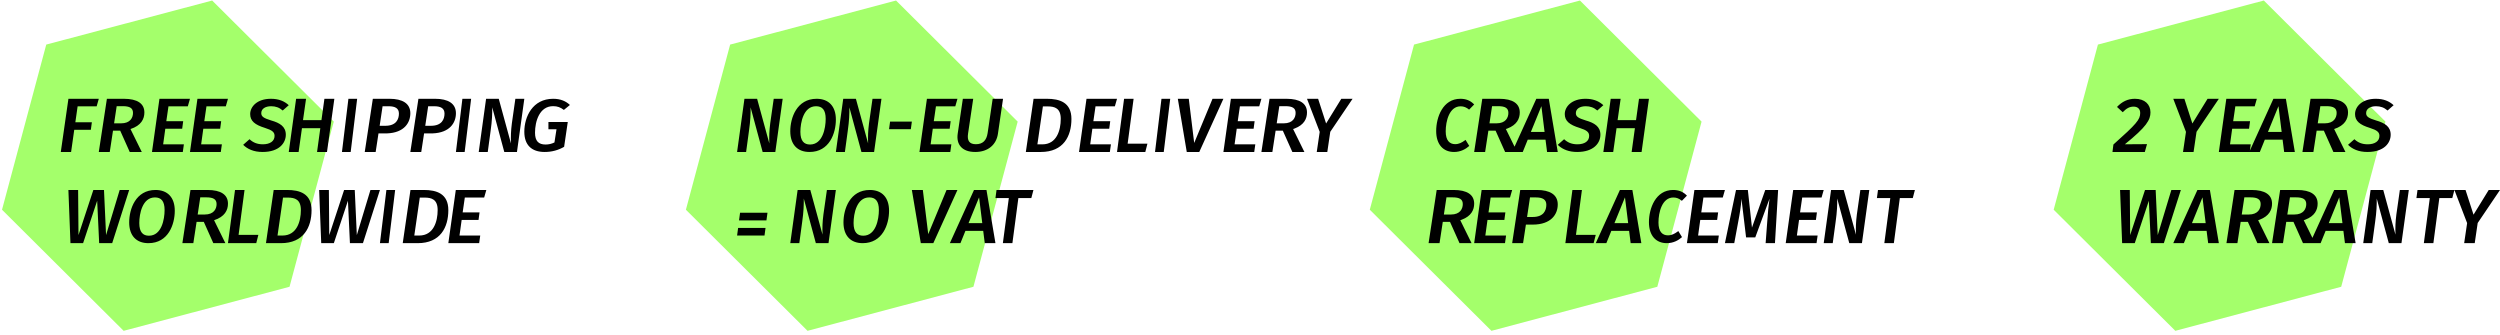
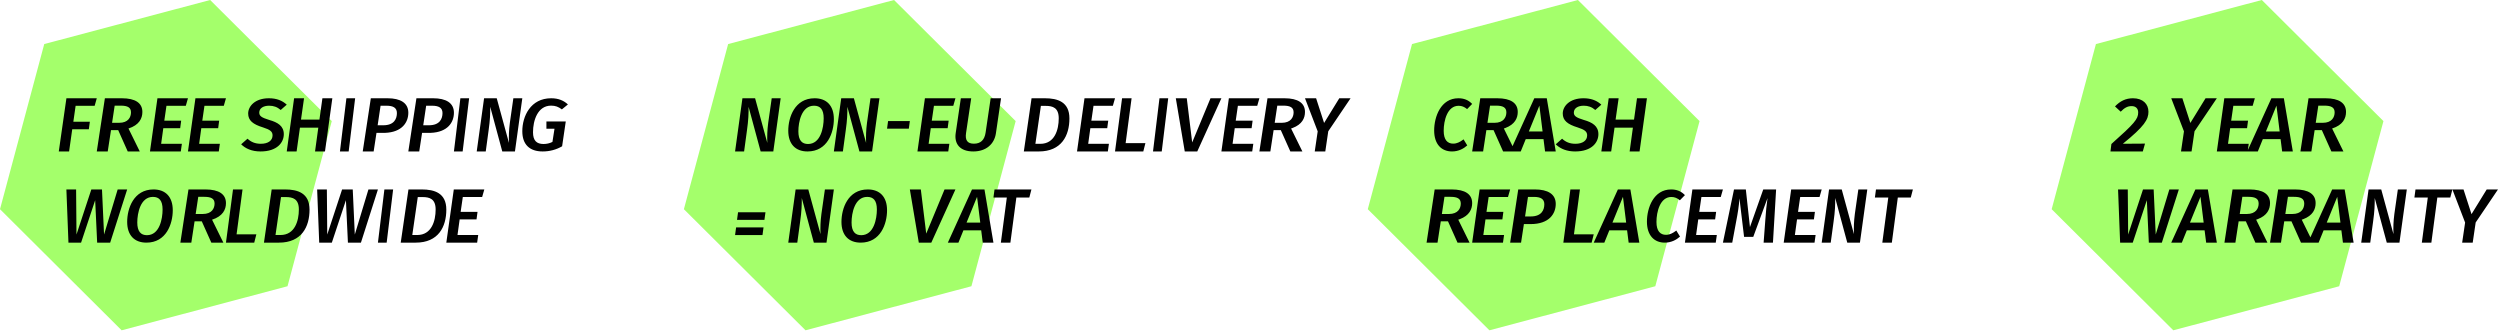
- <svg xmlns="http://www.w3.org/2000/svg" viewBox="0 0 329 44" version="1.1">
+ <svg xmlns="http://www.w3.org/2000/svg" width="329px" height="44px" viewBox="0 0 329 44" version="1.1">
  <g stroke="none" stroke-width="1" fill="none" fill-rule="evenodd">
-     <g transform="translate(-340, -1027)" fill-rule="nonzero">
-       <g transform="translate(340.2645, 1027.069)">
-         <g fill="#A4FF6B">
-           <path d="M5.823,5.797 L3.55271368e-15,27.531 L16.007,43.467 L37.838,37.669 L43.662,15.936 L27.654,-1.15463195e-13 L5.823,5.797 Z M95.823,5.797 L90,27.531 L106.007,43.467 L127.838,37.669 L133.662,15.936 L117.654,-1.15463195e-13 L95.823,5.797 Z M185.823,5.797 L180,27.531 L196.007,43.467 L217.838,37.669 L223.662,15.936 L207.654,1.70352621e-12 L185.823,5.797 Z M275.823,5.797 L270,27.531 L286.007,43.467 L307.838,37.669 L313.662,15.936 L297.654,-1.15463195e-13 L275.823,5.797 Z" />
-         </g>
-         <path d="M102.736,12.931 L101.557,12.931 L101.098,16.152 C100.968,17.185 100.949,17.854 100.978,18.806 L99.371,12.931 L97.704,12.931 L96.736,19.931 L97.924,19.931 L98.303,17.135 C98.493,15.798 98.523,14.916 98.513,14.055 L100.1,19.931 L101.767,19.931 L102.736,12.931 Z M107.204,12.931 C108.79,12.931 109.736,13.911 109.736,15.669 C109.736,17.455 108.888,19.931 106.268,19.931 C104.681,19.931 103.736,18.95 103.736,17.203 C103.736,15.445 104.583,12.931 107.204,12.931 Z M112.371,12.931 L113.978,18.806 C113.949,17.854 113.968,17.185 114.098,16.152 L114.098,16.152 L114.557,12.931 L115.736,12.931 L114.767,19.931 L113.1,19.931 L111.513,14.055 C111.523,14.916 111.493,15.798 111.303,17.135 L111.303,17.135 L110.924,19.931 L109.736,19.931 L110.704,12.931 L112.371,12.931 Z M107.125,13.911 C105.479,13.911 105.066,16.057 105.066,17.28 C105.066,18.484 105.548,18.95 106.337,18.95 C108.002,18.95 108.396,16.795 108.396,15.571 C108.396,14.387 107.942,13.911 107.125,13.911 Z M116.736,16.931 L119.601,16.931 L119.736,15.931 L116.87,15.931 L116.736,16.931 Z M125.736,12.931 L121.719,12.931 L120.736,19.931 L124.792,19.931 L124.934,18.928 L122.206,18.928 L122.49,16.871 L124.711,16.871 L124.843,15.879 L122.622,15.879 L122.906,13.923 L125.452,13.923 L125.736,12.931 Z M131.736,12.931 L130.371,12.931 L129.705,17.452 C129.559,18.414 129.07,18.909 128.164,18.909 C127.31,18.909 126.987,18.453 127.133,17.501 L127.81,12.931 L126.446,12.931 L125.769,17.521 C125.561,18.929 126.321,19.931 128.081,19.931 C129.799,19.931 130.85,18.939 131.059,17.561 L131.736,12.931 Z M137.505,12.931 L135.753,12.931 L134.736,19.931 L136.708,19.931 C139.697,19.931 140.736,17.844 140.736,15.585 C140.736,13.407 139.183,12.931 137.505,12.931 Z M137.62,13.934 C138.543,13.934 139.33,14.177 139.33,15.575 C139.33,17.074 138.795,18.928 136.907,18.928 L136.257,18.928 L136.98,13.934 L137.62,13.934 Z M146.736,12.931 L146.452,13.923 L143.906,13.923 L143.622,15.879 L145.843,15.879 L145.711,16.871 L143.49,16.871 L143.206,18.928 L145.934,18.928 L145.792,19.931 L141.736,19.931 L142.719,12.931 L146.736,12.931 Z M148.917,12.931 L148.133,18.837 L150.736,18.837 L150.458,19.931 L146.736,19.931 L147.664,12.931 L148.917,12.931 Z M153.736,12.931 L152.586,12.931 L151.736,19.931 L152.885,19.931 L153.736,12.931 Z M156.18,12.931 L156.891,18.745 L159.302,12.931 L160.736,12.931 L157.56,19.931 L155.914,19.931 L154.736,12.931 L156.18,12.931 Z M165.736,12.931 L165.452,13.923 L162.906,13.923 L162.622,15.879 L164.843,15.879 L164.711,16.871 L162.49,16.871 L162.206,18.928 L164.934,18.928 L164.792,19.931 L160.736,19.931 L161.719,12.931 L165.736,12.931 Z M169.027,12.931 C170.833,12.931 171.736,13.569 171.736,14.734 C171.736,15.542 171.358,16.369 170.112,16.84 L169.908,16.912 L171.394,19.931 L169.809,19.931 L168.554,17.125 L167.607,17.125 L167.178,19.931 L165.736,19.931 L166.803,12.931 L169.027,12.931 Z M173.199,12.931 L174.251,16.182 L176.251,12.931 L177.736,12.931 L174.799,17.277 L174.409,19.931 L173.02,19.931 L173.409,17.287 L171.736,12.931 L173.199,12.931 Z M168.895,13.903 L168.091,13.903 L167.75,16.162 L168.675,16.162 C169.886,16.162 170.238,15.413 170.238,14.784 C170.238,14.156 169.809,13.903 168.895,13.903 Z M96.991,28.937 L100.599,28.937 L100.736,27.931 L97.127,27.931 L96.991,28.937 Z M96.736,30.931 L100.344,30.931 L100.48,29.924 L96.872,29.924 L96.736,30.931 Z M109.736,24.931 L108.557,24.931 L108.098,28.152 C107.968,29.185 107.949,29.854 107.978,30.806 L106.371,24.931 L104.704,24.931 L103.736,31.931 L104.924,31.931 L105.303,29.135 C105.493,27.798 105.523,26.916 105.513,26.055 L107.1,31.931 L108.767,31.931 L109.736,24.931 Z M114.204,24.931 C111.583,24.931 110.736,27.445 110.736,29.203 C110.736,30.95 111.681,31.931 113.268,31.931 C115.888,31.931 116.736,29.455 116.736,27.669 C116.736,25.911 115.79,24.931 114.204,24.931 Z M114.125,25.911 C114.942,25.911 115.396,26.387 115.396,27.571 C115.396,28.795 115.002,30.95 113.337,30.95 C112.548,30.95 112.066,30.484 112.066,29.28 C112.066,28.057 112.479,25.911 114.125,25.911 Z M121.18,24.931 L121.891,30.745 L124.302,24.931 L125.736,24.931 L122.56,31.931 L120.914,31.931 L119.736,24.931 L121.18,24.931 Z M129.556,24.931 L130.736,31.931 L129.33,31.931 L129.125,30.31 L126.787,30.31 L126.13,31.931 L124.736,31.931 L127.915,24.931 L129.556,24.931 Z M135.736,24.931 L135.458,25.994 L133.753,25.994 L132.967,31.931 L131.713,31.931 L132.498,25.994 L130.736,25.994 L130.879,24.931 L135.736,24.931 Z M128.582,25.903 L127.197,29.297 L129.002,29.297 L128.582,25.903 Z M12.736,12.931 L12.456,13.923 L9.951,13.923 L9.651,16.02 L11.825,16.02 L11.69,17.013 L9.506,17.013 L9.092,19.931 L7.736,19.931 L8.74,12.931 L12.736,12.931 Z M16.027,12.931 C17.833,12.931 18.736,13.569 18.736,14.734 C18.736,15.585 18.317,16.456 16.908,16.912 L16.908,16.912 L18.394,19.931 L16.809,19.931 L15.554,17.125 L14.607,17.125 L14.178,19.931 L12.736,19.931 L13.803,12.931 Z M15.895,13.903 L15.091,13.903 L14.75,16.162 L15.675,16.162 C16.886,16.162 17.238,15.413 17.238,14.784 C17.238,14.156 16.809,13.903 15.895,13.903 L15.895,13.903 Z M24.736,12.931 L24.452,13.923 L21.906,13.923 L21.622,15.879 L23.843,15.879 L23.711,16.871 L21.49,16.871 L21.206,18.928 L23.934,18.928 L23.792,19.931 L19.736,19.931 L20.719,12.931 L24.736,12.931 Z M29.736,12.931 L29.452,13.923 L26.906,13.923 L26.622,15.879 L28.843,15.879 L28.711,16.871 L26.49,16.871 L26.206,18.928 L28.934,18.928 L28.792,19.931 L24.736,19.931 L25.719,12.931 L29.736,12.931 Z M35.385,12.931 C36.415,12.931 37.156,13.241 37.736,13.775 L37.736,13.775 L36.941,14.474 C36.48,14.076 36.007,13.911 35.417,13.911 C34.666,13.911 34.118,14.241 34.118,14.814 C34.118,15.261 34.408,15.474 35.428,15.785 C36.555,16.105 37.349,16.581 37.349,17.659 C37.349,18.736 36.49,19.931 34.29,19.931 C33.109,19.931 32.283,19.533 31.736,18.989 L31.736,18.989 L32.573,18.251 C33.024,18.678 33.571,18.921 34.322,18.921 C35.278,18.921 35.868,18.503 35.868,17.814 C35.868,17.319 35.557,17.067 34.612,16.766 C33.281,16.358 32.659,15.853 32.659,14.94 C32.659,13.979 33.56,12.931 35.385,12.931 Z M40.012,12.931 L39.612,15.737 L42.038,15.737 L42.428,12.931 L43.736,12.931 L42.767,19.931 L41.459,19.931 L41.889,16.8 L39.473,16.8 L39.033,19.931 L37.736,19.931 L38.704,12.931 L40.012,12.931 Z M46.736,12.931 L45.586,12.931 L44.736,19.931 L45.885,19.931 L46.736,12.931 Z M50.993,12.931 C52.704,12.931 53.736,13.549 53.736,14.835 C53.736,16.079 52.936,17.398 50.673,17.485 L50.434,17.489 L49.545,17.489 L49.172,19.931 L47.736,19.931 L48.8,12.931 L50.993,12.931 Z M56.993,12.931 C58.704,12.931 59.736,13.549 59.736,14.835 C59.736,16.079 58.936,17.398 56.673,17.485 L56.434,17.489 L55.545,17.489 L55.172,19.931 L53.736,19.931 L54.8,12.931 L56.993,12.931 Z M61.736,12.931 L60.885,19.931 L59.736,19.931 L60.586,12.931 L61.736,12.931 Z M50.873,13.913 L50.083,13.913 L49.699,16.486 L50.434,16.486 C51.882,16.486 52.233,15.625 52.233,14.876 C52.233,14.177 51.728,13.913 50.873,13.913 Z M56.873,13.913 L56.083,13.913 L55.699,16.486 L56.434,16.486 C57.882,16.486 58.233,15.625 58.233,14.876 C58.233,14.177 57.728,13.913 56.873,13.913 Z M65.371,12.931 L66.978,18.806 C66.949,17.854 66.968,17.185 67.098,16.152 L67.098,16.152 L67.557,12.931 L68.736,12.931 L67.767,19.931 L66.1,19.931 L64.513,14.055 C64.523,14.916 64.493,15.798 64.303,17.135 L64.303,17.135 L63.924,19.931 L62.736,19.931 L63.704,12.931 L65.371,12.931 Z M72.534,12.931 C73.515,12.931 74.214,13.251 74.736,13.746 L74.736,13.746 L73.942,14.397 C73.483,14.057 73.108,13.902 72.523,13.902 C70.739,13.902 70.144,15.882 70.144,17.397 C70.144,18.513 70.624,18.95 71.532,18.95 C71.939,18.95 72.325,18.863 72.701,18.678 L72.701,18.678 L72.972,16.94 L71.908,16.94 L71.908,15.989 L74.454,15.989 L73.974,19.251 C73.222,19.688 72.367,19.931 71.417,19.931 C69.696,19.931 68.736,19.018 68.736,17.27 C68.736,15.3 69.821,12.931 72.534,12.931 Z M10.015,24.931 L10.065,30.867 L12.02,24.931 L13.421,24.931 L13.693,30.867 L15.486,24.931 L16.736,24.931 L14.499,31.931 L12.786,31.931 L12.524,26.349 L10.67,31.931 L9.008,31.931 L8.736,24.931 L10.015,24.931 Z M20.204,24.931 C21.79,24.931 22.736,25.911 22.736,27.669 C22.736,29.455 21.888,31.931 19.268,31.931 C17.681,31.931 16.736,30.95 16.736,29.203 C16.736,27.445 17.583,24.931 20.204,24.931 Z M20.125,25.911 C18.479,25.911 18.066,28.057 18.066,29.28 C18.066,30.484 18.548,30.95 19.337,30.95 C21.002,30.95 21.396,28.795 21.396,27.571 C21.396,26.387 20.942,25.911 20.125,25.911 Z M27.027,24.931 C28.833,24.931 29.736,25.569 29.736,26.734 C29.736,27.585 29.317,28.456 27.908,28.912 L27.908,28.912 L29.394,31.931 L27.809,31.931 L26.554,29.125 L25.607,29.125 L25.178,31.931 L23.736,31.931 L24.803,24.931 Z M31.917,24.931 L31.133,30.837 L33.736,30.837 L33.458,31.931 L29.736,31.931 L30.664,24.931 L31.917,24.931 Z M26.895,25.903 L26.091,25.903 L25.75,28.162 L26.675,28.162 C27.886,28.162 28.238,27.413 28.238,26.784 C28.238,26.156 27.809,25.903 26.895,25.903 L26.895,25.903 Z M37.505,24.931 L35.753,24.931 L34.736,31.931 L36.708,31.931 C39.697,31.931 40.736,29.844 40.736,27.585 C40.736,25.407 39.183,24.931 37.505,24.931 Z M37.62,25.934 C38.543,25.934 39.33,26.177 39.33,27.575 C39.33,29.074 38.795,30.928 36.907,30.928 L36.257,30.928 L36.98,25.934 L37.62,25.934 Z M43.015,24.931 L43.065,30.867 L45.02,24.931 L46.421,24.931 L46.693,30.867 L48.486,24.931 L49.736,24.931 L47.499,31.931 L45.786,31.931 L45.524,26.349 L43.67,31.931 L42.008,31.931 L41.736,24.931 L43.015,24.931 Z M51.736,24.931 L50.885,31.931 L49.736,31.931 L50.586,24.931 L51.736,24.931 Z M55.505,24.931 C57.183,24.931 58.736,25.407 58.736,27.585 C58.736,29.844 57.697,31.931 54.708,31.931 L54.708,31.931 L52.736,31.931 L53.753,24.931 Z M63.736,24.931 L63.452,25.923 L60.906,25.923 L60.622,27.879 L62.843,27.879 L62.711,28.871 L60.49,28.871 L60.206,30.928 L62.934,30.928 L62.792,31.931 L58.736,31.931 L59.719,24.931 L63.736,24.931 Z M55.62,25.934 L54.98,25.934 L54.257,30.928 L54.907,30.928 C56.795,30.928 57.33,29.074 57.33,27.575 C57.33,26.177 56.543,25.934 55.62,25.934 L55.62,25.934 Z M191.918,12.931 C192.639,12.931 193.178,13.155 193.609,13.554 L193.736,13.678 L193.071,14.358 C192.721,14.067 192.379,13.921 191.955,13.921 C190.461,13.921 189.99,15.882 189.99,17.212 C189.99,18.416 190.498,18.902 191.236,18.902 C191.736,18.902 192.119,18.687 192.47,18.434 L192.601,18.338 L193.09,19.135 C192.638,19.542 191.964,19.931 191.088,19.931 C189.686,19.931 188.736,18.969 188.736,17.173 C188.736,15.358 189.612,12.931 191.918,12.931 Z M197.027,12.931 C198.833,12.931 199.736,13.569 199.736,14.734 C199.736,15.542 199.358,16.369 198.112,16.84 L197.908,16.912 L199.051,19.235 L201.915,12.931 L203.556,12.931 L204.736,19.931 L203.33,19.931 L203.125,18.31 L200.787,18.31 L200.13,19.931 L197.809,19.931 L196.554,17.125 L195.607,17.125 L195.178,19.931 L193.736,19.931 L194.803,12.931 L197.027,12.931 Z M208.385,12.931 C209.336,12.931 210.04,13.195 210.599,13.656 L210.736,13.775 L209.941,14.474 C209.48,14.076 209.007,13.911 208.417,13.911 C207.666,13.911 207.118,14.241 207.118,14.814 C207.118,15.261 207.408,15.474 208.428,15.785 C209.555,16.105 210.349,16.581 210.349,17.659 C210.349,18.736 209.49,19.931 207.29,19.931 C206.194,19.931 205.403,19.587 204.857,19.103 L204.736,18.989 L205.573,18.251 C206.024,18.678 206.571,18.921 207.322,18.921 C208.278,18.921 208.868,18.503 208.868,17.814 C208.868,17.319 208.557,17.067 207.612,16.766 C206.281,16.358 205.659,15.853 205.659,14.94 C205.659,13.979 206.56,12.931 208.385,12.931 Z M213.012,12.931 L212.612,15.737 L215.038,15.737 L215.428,12.931 L216.736,12.931 L215.767,19.931 L214.459,19.931 L214.889,16.8 L212.473,16.8 L212.033,19.931 L210.736,19.931 L211.704,12.931 L213.012,12.931 Z M202.582,13.903 L201.197,17.297 L203.002,17.297 L202.582,13.903 Z M196.895,13.903 L196.091,13.903 L195.75,16.162 L196.675,16.162 C197.886,16.162 198.238,15.413 198.238,14.784 C198.238,14.156 197.809,13.903 196.895,13.903 Z M191.027,24.931 C192.833,24.931 193.736,25.569 193.736,26.734 C193.736,27.542 193.358,28.369 192.112,28.84 L191.908,28.912 L193.394,31.931 L191.809,31.931 L190.554,29.125 L189.607,29.125 L189.178,31.931 L187.736,31.931 L188.803,24.931 L191.027,24.931 Z M198.736,24.931 L198.452,25.923 L195.906,25.923 L195.622,27.879 L197.843,27.879 L197.711,28.871 L195.49,28.871 L195.206,30.928 L197.934,30.928 L197.792,31.931 L193.736,31.931 L194.719,24.931 L198.736,24.931 Z M201.993,24.931 C203.704,24.931 204.736,25.549 204.736,26.835 C204.736,28.122 203.88,29.489 201.434,29.489 L201.434,29.489 L200.545,29.489 L200.172,31.931 L198.736,31.931 L199.8,24.931 Z M201.873,25.913 L201.083,25.913 L200.699,28.486 L201.434,28.486 C202.882,28.486 203.233,27.625 203.233,26.876 C203.233,26.177 202.728,25.913 201.873,25.913 L201.873,25.913 Z M190.895,25.903 L190.091,25.903 L189.75,28.162 L190.675,28.162 C191.886,28.162 192.238,27.413 192.238,26.784 C192.238,26.156 191.809,25.903 190.895,25.903 Z M207.917,24.931 L207.133,30.837 L209.736,30.837 L209.458,31.931 L205.736,31.931 L206.664,24.931 L207.917,24.931 Z M214.556,24.931 L215.736,31.931 L214.33,31.931 L214.125,30.31 L211.787,30.31 L211.13,31.931 L209.736,31.931 L212.915,24.931 L214.556,24.931 Z M213.582,25.903 L212.197,29.297 L214.002,29.297 L213.582,25.903 Z M219.918,24.931 C220.639,24.931 221.178,25.155 221.609,25.554 L221.736,25.678 L221.071,26.358 C220.721,26.067 220.379,25.921 219.955,25.921 C218.461,25.921 217.99,27.882 217.99,29.212 C217.99,30.416 218.498,30.902 219.236,30.902 C219.736,30.902 220.119,30.687 220.47,30.434 L220.601,30.338 L221.09,31.135 C220.638,31.542 219.964,31.931 219.088,31.931 C217.686,31.931 216.736,30.969 216.736,29.173 C216.736,27.358 217.612,24.931 219.918,24.931 Z M226.736,24.931 L226.452,25.923 L223.906,25.923 L223.622,27.879 L225.843,27.879 L225.711,28.871 L223.49,28.871 L223.206,30.928 L225.934,30.928 L225.792,31.931 L221.736,31.931 L222.719,24.931 L226.736,24.931 Z M229.752,24.931 L230.294,29.884 L232.044,24.931 L233.736,24.931 L233.32,31.931 L232.092,31.931 L232.314,28.973 C232.382,27.949 232.479,26.926 232.604,26.075 L232.604,26.075 L230.729,31.171 L229.52,31.171 L228.911,26.096 C228.853,27.068 228.689,28.071 228.495,29.064 L228.495,29.064 L227.963,31.931 L226.736,31.931 L228.195,24.931 L229.752,24.931 Z M239.736,24.931 L239.452,25.923 L236.906,25.923 L236.622,27.879 L238.843,27.879 L238.711,28.871 L236.49,28.871 L236.206,30.928 L238.934,30.928 L238.792,31.931 L234.736,31.931 L235.719,24.931 L239.736,24.931 Z M242.371,24.931 L243.978,30.806 C243.949,29.854 243.968,29.185 244.098,28.152 L244.098,28.152 L244.557,24.931 L245.736,24.931 L244.767,31.931 L243.1,31.931 L241.513,26.055 C241.523,26.916 241.493,27.798 241.303,29.135 L241.303,29.135 L240.924,31.931 L239.736,31.931 L240.704,24.931 L242.371,24.931 Z M251.736,24.931 L246.879,24.931 L246.736,25.994 L248.498,25.994 L247.713,31.931 L248.967,31.931 L249.753,25.994 L251.458,25.994 L251.736,24.931 Z M280.694,12.931 C279.756,12.931 279.004,13.299 278.333,14.004 L279.086,14.699 C279.571,14.198 279.973,13.963 280.519,13.963 C281.034,13.963 281.385,14.249 281.385,14.801 C281.385,15.669 280.911,16.231 277.859,18.95 L277.736,19.931 L281.993,19.931 L282.282,18.899 L279.364,18.919 C282.23,16.609 282.736,15.71 282.736,14.709 C282.736,13.687 282.004,12.931 280.694,12.931 Z M287.199,12.931 L288.251,16.182 L290.251,12.931 L291.736,12.931 L288.799,17.277 L288.409,19.931 L287.02,19.931 L287.409,17.287 L285.736,12.931 L287.199,12.931 Z M291.736,19.931 L292.719,12.931 L296.736,12.931 L296.452,13.923 L293.906,13.923 L293.622,15.879 L295.843,15.879 L295.711,16.871 L293.49,16.871 L293.206,18.928 L295.934,18.928 L295.818,19.749 L298.915,12.931 L300.556,12.931 L301.736,19.931 L300.33,19.931 L300.125,18.31 L297.787,18.31 L297.13,19.931 L291.736,19.931 Z M299.582,13.903 L298.197,17.297 L300.002,17.297 L299.582,13.903 Z M306.027,12.931 C307.833,12.931 308.736,13.569 308.736,14.734 C308.736,15.585 308.317,16.456 306.908,16.912 L306.908,16.912 L308.394,19.931 L306.809,19.931 L305.554,17.125 L304.607,17.125 L304.178,19.931 L302.736,19.931 L303.803,12.931 Z M312.385,12.931 C313.415,12.931 314.156,13.241 314.736,13.775 L314.736,13.775 L313.941,14.474 C313.48,14.076 313.007,13.911 312.417,13.911 C311.666,13.911 311.118,14.241 311.118,14.814 C311.118,15.261 311.408,15.474 312.428,15.785 C313.555,16.105 314.349,16.581 314.349,17.659 C314.349,18.736 313.49,19.931 311.29,19.931 C310.109,19.931 309.283,19.533 308.736,18.989 L308.736,18.989 L309.573,18.251 C310.024,18.678 310.571,18.921 311.322,18.921 C312.278,18.921 312.868,18.503 312.868,17.814 C312.868,17.319 312.557,17.067 311.612,16.766 C310.281,16.358 309.659,15.853 309.659,14.94 C309.659,13.979 310.56,12.931 312.385,12.931 Z M305.895,13.903 L305.091,13.903 L304.75,16.162 L305.675,16.162 C306.886,16.162 307.238,15.413 307.238,14.784 C307.238,14.156 306.809,13.903 305.895,13.903 L305.895,13.903 Z M280.015,24.931 L280.065,30.867 L282.02,24.931 L283.421,24.931 L283.693,30.867 L285.486,24.931 L286.736,24.931 L284.499,31.931 L282.786,31.931 L282.524,26.349 L280.67,31.931 L279.008,31.931 L278.736,24.931 L280.015,24.931 Z M290.556,24.931 L291.736,31.931 L290.33,31.931 L290.125,30.31 L287.787,30.31 L287.13,31.931 L285.736,31.931 L288.915,24.931 L290.556,24.931 Z M289.582,25.903 L288.197,29.297 L290.002,29.297 L289.582,25.903 Z M296.027,24.931 C297.833,24.931 298.736,25.569 298.736,26.734 C298.736,27.542 298.358,28.369 297.112,28.84 L296.908,28.912 L298.394,31.931 L296.809,31.931 L295.554,29.125 L294.607,29.125 L294.178,31.931 L292.736,31.931 L293.803,24.931 L296.027,24.931 Z M302.809,31.931 L301.554,29.125 L300.607,29.125 L300.178,31.931 L298.736,31.931 L299.803,24.931 L302.027,24.931 C303.833,24.931 304.736,25.569 304.736,26.734 C304.736,27.542 304.358,28.369 303.112,28.84 L302.908,28.912 L304.051,31.235 L306.915,24.931 L308.556,24.931 L309.736,31.931 L308.33,31.931 L308.125,30.31 L305.787,30.31 L305.13,31.931 L302.809,31.931 Z M307.582,25.903 L306.197,29.297 L308.002,29.297 L307.582,25.903 Z M295.895,25.903 L295.091,25.903 L294.75,28.162 L295.675,28.162 C296.886,28.162 297.238,27.413 297.238,26.784 C297.238,26.156 296.809,25.903 295.895,25.903 Z M301.895,25.903 L301.091,25.903 L300.75,28.162 L301.675,28.162 C302.886,28.162 303.238,27.413 303.238,26.784 C303.238,26.156 302.809,25.903 301.895,25.903 Z M316.736,24.931 L315.557,24.931 L315.098,28.152 C314.968,29.185 314.949,29.854 314.978,30.806 L313.371,24.931 L311.704,24.931 L310.736,31.931 L311.924,31.931 L312.303,29.135 C312.493,27.798 312.523,26.916 312.513,26.055 L314.1,31.931 L315.767,31.931 L316.736,24.931 Z M322.736,24.931 L322.458,25.994 L320.753,25.994 L319.967,31.931 L318.713,31.931 L319.498,25.994 L317.736,25.994 L317.879,24.931 L322.736,24.931 Z M324.199,24.931 L325.251,28.182 L327.251,24.931 L328.736,24.931 L325.799,29.277 L325.409,31.931 L324.02,31.931 L324.409,29.287 L322.736,24.931 L324.199,24.931 Z" fill="#000000" />
+     <g fill-rule="nonzero">
+       <g fill="#A4FF6B">
+         <path d="M5.823,5.797 L3.55271368e-15,27.531 L16.007,43.467 L37.838,37.669 L43.662,15.936 L27.654,1.7763564e-15 L5.823,5.797 Z M95.823,5.797 L90,27.531 L106.007,43.467 L127.838,37.669 L133.662,15.936 L117.654,1.7763564e-15 L95.823,5.797 Z M185.823,5.797 L180,27.531 L196.007,43.467 L217.838,37.669 L223.662,15.936 L207.654,1.82076576e-12 L185.823,5.797 Z M275.823,5.797 L270,27.531 L286.007,43.467 L307.838,37.669 L313.662,15.936 L297.654,1.7763564e-15 L275.823,5.797 Z" id="Shape" />
      </g>
+       <path d="M102.736,12.931 L101.557,12.931 L101.098,16.152 C100.968,17.185 100.949,17.854 100.978,18.806 L99.371,12.931 L97.704,12.931 L96.736,19.931 L97.924,19.931 L98.303,17.135 C98.493,15.798 98.523,14.916 98.513,14.055 L100.1,19.931 L101.767,19.931 L102.736,12.931 Z M107.204,12.931 C108.79,12.931 109.736,13.911 109.736,15.669 C109.736,17.455 108.888,19.931 106.268,19.931 C104.681,19.931 103.736,18.95 103.736,17.203 C103.736,15.445 104.583,12.931 107.204,12.931 Z M112.371,12.931 L113.978,18.806 C113.949,17.854 113.968,17.185 114.098,16.152 L114.098,16.152 L114.557,12.931 L115.736,12.931 L114.767,19.931 L113.1,19.931 L111.513,14.055 C111.523,14.916 111.493,15.798 111.303,17.135 L111.303,17.135 L110.924,19.931 L109.736,19.931 L110.704,12.931 L112.371,12.931 Z M107.125,13.911 C105.479,13.911 105.066,16.057 105.066,17.28 C105.066,18.484 105.548,18.95 106.337,18.95 C108.002,18.95 108.396,16.795 108.396,15.571 C108.396,14.387 107.942,13.911 107.125,13.911 Z M116.736,16.931 L119.601,16.931 L119.736,15.931 L116.87,15.931 L116.736,16.931 Z M125.736,12.931 L121.719,12.931 L120.736,19.931 L124.792,19.931 L124.934,18.928 L122.206,18.928 L122.49,16.871 L124.711,16.871 L124.843,15.879 L122.622,15.879 L122.906,13.923 L125.452,13.923 L125.736,12.931 Z M131.736,12.931 L130.371,12.931 L129.705,17.452 C129.559,18.414 129.07,18.909 128.164,18.909 C127.31,18.909 126.987,18.453 127.133,17.501 L127.81,12.931 L126.446,12.931 L125.769,17.521 C125.561,18.929 126.321,19.931 128.081,19.931 C129.799,19.931 130.85,18.939 131.059,17.561 L131.736,12.931 Z M137.505,12.931 L135.753,12.931 L134.736,19.931 L136.708,19.931 C139.697,19.931 140.736,17.844 140.736,15.585 C140.736,13.407 139.183,12.931 137.505,12.931 Z M137.62,13.934 C138.543,13.934 139.33,14.177 139.33,15.575 C139.33,17.074 138.795,18.928 136.907,18.928 L136.257,18.928 L136.98,13.934 L137.62,13.934 Z M146.736,12.931 L146.452,13.923 L143.906,13.923 L143.622,15.879 L145.843,15.879 L145.711,16.871 L143.49,16.871 L143.206,18.928 L145.934,18.928 L145.792,19.931 L141.736,19.931 L142.719,12.931 L146.736,12.931 Z M148.917,12.931 L148.133,18.837 L150.736,18.837 L150.458,19.931 L146.736,19.931 L147.664,12.931 L148.917,12.931 Z M153.736,12.931 L152.586,12.931 L151.736,19.931 L152.885,19.931 L153.736,12.931 Z M156.18,12.931 L156.891,18.745 L159.302,12.931 L160.736,12.931 L157.56,19.931 L155.914,19.931 L154.736,12.931 L156.18,12.931 Z M165.736,12.931 L165.452,13.923 L162.906,13.923 L162.622,15.879 L164.843,15.879 L164.711,16.871 L162.49,16.871 L162.206,18.928 L164.934,18.928 L164.792,19.931 L160.736,19.931 L161.719,12.931 L165.736,12.931 Z M169.027,12.931 C170.833,12.931 171.736,13.569 171.736,14.734 C171.736,15.542 171.358,16.369 170.112,16.84 L169.908,16.912 L171.394,19.931 L169.809,19.931 L168.554,17.125 L167.607,17.125 L167.178,19.931 L165.736,19.931 L166.803,12.931 L169.027,12.931 Z M173.199,12.931 L174.251,16.182 L176.251,12.931 L177.736,12.931 L174.799,17.277 L174.409,19.931 L173.02,19.931 L173.409,17.287 L171.736,12.931 L173.199,12.931 Z M168.895,13.903 L168.091,13.903 L167.75,16.162 L168.675,16.162 C169.886,16.162 170.238,15.413 170.238,14.784 C170.238,14.156 169.809,13.903 168.895,13.903 Z M96.991,28.937 L100.599,28.937 L100.736,27.931 L97.127,27.931 L96.991,28.937 Z M96.736,30.931 L100.344,30.931 L100.48,29.924 L96.872,29.924 L96.736,30.931 Z M109.736,24.931 L108.557,24.931 L108.098,28.152 C107.968,29.185 107.949,29.854 107.978,30.806 L106.371,24.931 L104.704,24.931 L103.736,31.931 L104.924,31.931 L105.303,29.135 C105.493,27.798 105.523,26.916 105.513,26.055 L107.1,31.931 L108.767,31.931 L109.736,24.931 Z M114.204,24.931 C111.583,24.931 110.736,27.445 110.736,29.203 C110.736,30.95 111.681,31.931 113.268,31.931 C115.888,31.931 116.736,29.455 116.736,27.669 C116.736,25.911 115.79,24.931 114.204,24.931 Z M114.125,25.911 C114.942,25.911 115.396,26.387 115.396,27.571 C115.396,28.795 115.002,30.95 113.337,30.95 C112.548,30.95 112.066,30.484 112.066,29.28 C112.066,28.057 112.479,25.911 114.125,25.911 Z M121.18,24.931 L121.891,30.745 L124.302,24.931 L125.736,24.931 L122.56,31.931 L120.914,31.931 L119.736,24.931 L121.18,24.931 Z M129.556,24.931 L130.736,31.931 L129.33,31.931 L129.125,30.31 L126.787,30.31 L126.13,31.931 L124.736,31.931 L127.915,24.931 L129.556,24.931 Z M135.736,24.931 L135.458,25.994 L133.753,25.994 L132.967,31.931 L131.713,31.931 L132.498,25.994 L130.736,25.994 L130.879,24.931 L135.736,24.931 Z M128.582,25.903 L127.197,29.297 L129.002,29.297 L128.582,25.903 Z M12.736,12.931 L12.456,13.923 L9.951,13.923 L9.651,16.02 L11.825,16.02 L11.69,17.013 L9.506,17.013 L9.092,19.931 L7.736,19.931 L8.74,12.931 L12.736,12.931 Z M16.027,12.931 C17.833,12.931 18.736,13.569 18.736,14.734 C18.736,15.585 18.317,16.456 16.908,16.912 L16.908,16.912 L18.394,19.931 L16.809,19.931 L15.554,17.125 L14.607,17.125 L14.178,19.931 L12.736,19.931 L13.803,12.931 L16.027,12.931 Z M15.895,13.903 L15.091,13.903 L14.75,16.162 L15.675,16.162 C16.886,16.162 17.238,15.413 17.238,14.784 C17.238,14.156 16.809,13.903 15.895,13.903 L15.895,13.903 Z M24.736,12.931 L24.452,13.923 L21.906,13.923 L21.622,15.879 L23.843,15.879 L23.711,16.871 L21.49,16.871 L21.206,18.928 L23.934,18.928 L23.792,19.931 L19.736,19.931 L20.719,12.931 L24.736,12.931 Z M29.736,12.931 L29.452,13.923 L26.906,13.923 L26.622,15.879 L28.843,15.879 L28.711,16.871 L26.49,16.871 L26.206,18.928 L28.934,18.928 L28.792,19.931 L24.736,19.931 L25.719,12.931 L29.736,12.931 Z M35.385,12.931 C36.415,12.931 37.156,13.241 37.736,13.775 L37.736,13.775 L36.941,14.474 C36.48,14.076 36.007,13.911 35.417,13.911 C34.666,13.911 34.118,14.241 34.118,14.814 C34.118,15.261 34.408,15.474 35.428,15.785 C36.555,16.105 37.349,16.581 37.349,17.659 C37.349,18.736 36.49,19.931 34.29,19.931 C33.109,19.931 32.283,19.533 31.736,18.989 L31.736,18.989 L32.573,18.251 C33.024,18.678 33.571,18.921 34.322,18.921 C35.278,18.921 35.868,18.503 35.868,17.814 C35.868,17.319 35.557,17.067 34.612,16.766 C33.281,16.358 32.659,15.853 32.659,14.94 C32.659,13.979 33.56,12.931 35.385,12.931 Z M40.012,12.931 L39.612,15.737 L42.038,15.737 L42.428,12.931 L43.736,12.931 L42.767,19.931 L41.459,19.931 L41.889,16.8 L39.473,16.8 L39.033,19.931 L37.736,19.931 L38.704,12.931 L40.012,12.931 Z M46.736,12.931 L45.586,12.931 L44.736,19.931 L45.885,19.931 L46.736,12.931 Z M50.993,12.931 C52.704,12.931 53.736,13.549 53.736,14.835 C53.736,16.079 52.936,17.398 50.673,17.485 L50.434,17.489 L49.545,17.489 L49.172,19.931 L47.736,19.931 L48.8,12.931 L50.993,12.931 Z M56.993,12.931 C58.704,12.931 59.736,13.549 59.736,14.835 C59.736,16.079 58.936,17.398 56.673,17.485 L56.434,17.489 L55.545,17.489 L55.172,19.931 L53.736,19.931 L54.8,12.931 L56.993,12.931 Z M61.736,12.931 L60.885,19.931 L59.736,19.931 L60.586,12.931 L61.736,12.931 Z M50.873,13.913 L50.083,13.913 L49.699,16.486 L50.434,16.486 C51.882,16.486 52.233,15.625 52.233,14.876 C52.233,14.177 51.728,13.913 50.873,13.913 Z M56.873,13.913 L56.083,13.913 L55.699,16.486 L56.434,16.486 C57.882,16.486 58.233,15.625 58.233,14.876 C58.233,14.177 57.728,13.913 56.873,13.913 Z M65.371,12.931 L66.978,18.806 C66.949,17.854 66.968,17.185 67.098,16.152 L67.098,16.152 L67.557,12.931 L68.736,12.931 L67.767,19.931 L66.1,19.931 L64.513,14.055 C64.523,14.916 64.493,15.798 64.303,17.135 L64.303,17.135 L63.924,19.931 L62.736,19.931 L63.704,12.931 L65.371,12.931 Z M72.534,12.931 C73.515,12.931 74.214,13.251 74.736,13.746 L74.736,13.746 L73.942,14.397 C73.483,14.057 73.108,13.902 72.523,13.902 C70.739,13.902 70.144,15.882 70.144,17.397 C70.144,18.513 70.624,18.95 71.532,18.95 C71.939,18.95 72.325,18.863 72.701,18.678 L72.701,18.678 L72.972,16.94 L71.908,16.94 L71.908,15.989 L74.454,15.989 L73.974,19.251 C73.222,19.688 72.367,19.931 71.417,19.931 C69.696,19.931 68.736,19.018 68.736,17.27 C68.736,15.3 69.821,12.931 72.534,12.931 Z M10.015,24.931 L10.065,30.867 L12.02,24.931 L13.421,24.931 L13.693,30.867 L15.486,24.931 L16.736,24.931 L14.499,31.931 L12.786,31.931 L12.524,26.349 L10.67,31.931 L9.008,31.931 L8.736,24.931 L10.015,24.931 Z M20.204,24.931 C21.79,24.931 22.736,25.911 22.736,27.669 C22.736,29.455 21.888,31.931 19.268,31.931 C17.681,31.931 16.736,30.95 16.736,29.203 C16.736,27.445 17.583,24.931 20.204,24.931 Z M20.125,25.911 C18.479,25.911 18.066,28.057 18.066,29.28 C18.066,30.484 18.548,30.95 19.337,30.95 C21.002,30.95 21.396,28.795 21.396,27.571 C21.396,26.387 20.942,25.911 20.125,25.911 Z M27.027,24.931 C28.833,24.931 29.736,25.569 29.736,26.734 C29.736,27.585 29.317,28.456 27.908,28.912 L27.908,28.912 L29.394,31.931 L27.809,31.931 L26.554,29.125 L25.607,29.125 L25.178,31.931 L23.736,31.931 L24.803,24.931 L27.027,24.931 Z M31.917,24.931 L31.133,30.837 L33.736,30.837 L33.458,31.931 L29.736,31.931 L30.664,24.931 L31.917,24.931 Z M26.895,25.903 L26.091,25.903 L25.75,28.162 L26.675,28.162 C27.886,28.162 28.238,27.413 28.238,26.784 C28.238,26.156 27.809,25.903 26.895,25.903 L26.895,25.903 Z M37.505,24.931 L35.753,24.931 L34.736,31.931 L36.708,31.931 C39.697,31.931 40.736,29.844 40.736,27.585 C40.736,25.407 39.183,24.931 37.505,24.931 Z M37.62,25.934 C38.543,25.934 39.33,26.177 39.33,27.575 C39.33,29.074 38.795,30.928 36.907,30.928 L36.257,30.928 L36.98,25.934 L37.62,25.934 Z M43.015,24.931 L43.065,30.867 L45.02,24.931 L46.421,24.931 L46.693,30.867 L48.486,24.931 L49.736,24.931 L47.499,31.931 L45.786,31.931 L45.524,26.349 L43.67,31.931 L42.008,31.931 L41.736,24.931 L43.015,24.931 Z M51.736,24.931 L50.885,31.931 L49.736,31.931 L50.586,24.931 L51.736,24.931 Z M55.505,24.931 C57.183,24.931 58.736,25.407 58.736,27.585 C58.736,29.844 57.697,31.931 54.708,31.931 L54.708,31.931 L52.736,31.931 L53.753,24.931 L55.505,24.931 Z M63.736,24.931 L63.452,25.923 L60.906,25.923 L60.622,27.879 L62.843,27.879 L62.711,28.871 L60.49,28.871 L60.206,30.928 L62.934,30.928 L62.792,31.931 L58.736,31.931 L59.719,24.931 L63.736,24.931 Z M55.62,25.934 L54.98,25.934 L54.257,30.928 L54.907,30.928 C56.795,30.928 57.33,29.074 57.33,27.575 C57.33,26.177 56.543,25.934 55.62,25.934 L55.62,25.934 Z M191.918,12.931 C192.639,12.931 193.178,13.155 193.609,13.554 L193.736,13.678 L193.071,14.358 C192.721,14.067 192.379,13.921 191.955,13.921 C190.461,13.921 189.99,15.882 189.99,17.212 C189.99,18.416 190.498,18.902 191.236,18.902 C191.736,18.902 192.119,18.687 192.47,18.434 L192.601,18.338 L193.09,19.135 C192.638,19.542 191.964,19.931 191.088,19.931 C189.686,19.931 188.736,18.969 188.736,17.173 C188.736,15.358 189.612,12.931 191.918,12.931 Z M197.027,12.931 C198.833,12.931 199.736,13.569 199.736,14.734 C199.736,15.542 199.358,16.369 198.112,16.84 L197.908,16.912 L199.051,19.235 L201.915,12.931 L203.556,12.931 L204.736,19.931 L203.33,19.931 L203.125,18.31 L200.787,18.31 L200.13,19.931 L197.809,19.931 L196.554,17.125 L195.607,17.125 L195.178,19.931 L193.736,19.931 L194.803,12.931 L197.027,12.931 Z M208.385,12.931 C209.336,12.931 210.04,13.195 210.599,13.656 L210.736,13.775 L209.941,14.474 C209.48,14.076 209.007,13.911 208.417,13.911 C207.666,13.911 207.118,14.241 207.118,14.814 C207.118,15.261 207.408,15.474 208.428,15.785 C209.555,16.105 210.349,16.581 210.349,17.659 C210.349,18.736 209.49,19.931 207.29,19.931 C206.194,19.931 205.403,19.587 204.857,19.103 L204.736,18.989 L205.573,18.251 C206.024,18.678 206.571,18.921 207.322,18.921 C208.278,18.921 208.868,18.503 208.868,17.814 C208.868,17.319 208.557,17.067 207.612,16.766 C206.281,16.358 205.659,15.853 205.659,14.94 C205.659,13.979 206.56,12.931 208.385,12.931 Z M213.012,12.931 L212.612,15.737 L215.038,15.737 L215.428,12.931 L216.736,12.931 L215.767,19.931 L214.459,19.931 L214.889,16.8 L212.473,16.8 L212.033,19.931 L210.736,19.931 L211.704,12.931 L213.012,12.931 Z M202.582,13.903 L201.197,17.297 L203.002,17.297 L202.582,13.903 Z M196.895,13.903 L196.091,13.903 L195.75,16.162 L196.675,16.162 C197.886,16.162 198.238,15.413 198.238,14.784 C198.238,14.156 197.809,13.903 196.895,13.903 Z M191.027,24.931 C192.833,24.931 193.736,25.569 193.736,26.734 C193.736,27.542 193.358,28.369 192.112,28.84 L191.908,28.912 L193.394,31.931 L191.809,31.931 L190.554,29.125 L189.607,29.125 L189.178,31.931 L187.736,31.931 L188.803,24.931 L191.027,24.931 Z M198.736,24.931 L198.452,25.923 L195.906,25.923 L195.622,27.879 L197.843,27.879 L197.711,28.871 L195.49,28.871 L195.206,30.928 L197.934,30.928 L197.792,31.931 L193.736,31.931 L194.719,24.931 L198.736,24.931 Z M201.993,24.931 C203.704,24.931 204.736,25.549 204.736,26.835 C204.736,28.122 203.88,29.489 201.434,29.489 L201.434,29.489 L200.545,29.489 L200.172,31.931 L198.736,31.931 L199.8,24.931 L201.993,24.931 Z M201.873,25.913 L201.083,25.913 L200.699,28.486 L201.434,28.486 C202.882,28.486 203.233,27.625 203.233,26.876 C203.233,26.177 202.728,25.913 201.873,25.913 L201.873,25.913 Z M190.895,25.903 L190.091,25.903 L189.75,28.162 L190.675,28.162 C191.886,28.162 192.238,27.413 192.238,26.784 C192.238,26.156 191.809,25.903 190.895,25.903 Z M207.917,24.931 L207.133,30.837 L209.736,30.837 L209.458,31.931 L205.736,31.931 L206.664,24.931 L207.917,24.931 Z M214.556,24.931 L215.736,31.931 L214.33,31.931 L214.125,30.31 L211.787,30.31 L211.13,31.931 L209.736,31.931 L212.915,24.931 L214.556,24.931 Z M213.582,25.903 L212.197,29.297 L214.002,29.297 L213.582,25.903 Z M219.918,24.931 C220.639,24.931 221.178,25.155 221.609,25.554 L221.736,25.678 L221.071,26.358 C220.721,26.067 220.379,25.921 219.955,25.921 C218.461,25.921 217.99,27.882 217.99,29.212 C217.99,30.416 218.498,30.902 219.236,30.902 C219.736,30.902 220.119,30.687 220.47,30.434 L220.601,30.338 L221.09,31.135 C220.638,31.542 219.964,31.931 219.088,31.931 C217.686,31.931 216.736,30.969 216.736,29.173 C216.736,27.358 217.612,24.931 219.918,24.931 Z M226.736,24.931 L226.452,25.923 L223.906,25.923 L223.622,27.879 L225.843,27.879 L225.711,28.871 L223.49,28.871 L223.206,30.928 L225.934,30.928 L225.792,31.931 L221.736,31.931 L222.719,24.931 L226.736,24.931 Z M229.752,24.931 L230.294,29.884 L232.044,24.931 L233.736,24.931 L233.32,31.931 L232.092,31.931 L232.314,28.973 C232.382,27.949 232.479,26.926 232.604,26.075 L232.604,26.075 L230.729,31.171 L229.52,31.171 L228.911,26.096 C228.853,27.068 228.689,28.071 228.495,29.064 L228.495,29.064 L227.963,31.931 L226.736,31.931 L228.195,24.931 L229.752,24.931 Z M239.736,24.931 L239.452,25.923 L236.906,25.923 L236.622,27.879 L238.843,27.879 L238.711,28.871 L236.49,28.871 L236.206,30.928 L238.934,30.928 L238.792,31.931 L234.736,31.931 L235.719,24.931 L239.736,24.931 Z M242.371,24.931 L243.978,30.806 C243.949,29.854 243.968,29.185 244.098,28.152 L244.098,28.152 L244.557,24.931 L245.736,24.931 L244.767,31.931 L243.1,31.931 L241.513,26.055 C241.523,26.916 241.493,27.798 241.303,29.135 L241.303,29.135 L240.924,31.931 L239.736,31.931 L240.704,24.931 L242.371,24.931 Z M251.736,24.931 L246.879,24.931 L246.736,25.994 L248.498,25.994 L247.713,31.931 L248.967,31.931 L249.753,25.994 L251.458,25.994 L251.736,24.931 Z M280.694,12.931 C279.756,12.931 279.004,13.299 278.333,14.004 L279.086,14.699 C279.571,14.198 279.973,13.963 280.519,13.963 C281.034,13.963 281.385,14.249 281.385,14.801 C281.385,15.669 280.911,16.231 277.859,18.95 L277.736,19.931 L281.993,19.931 L282.282,18.899 L279.364,18.919 C282.23,16.609 282.736,15.71 282.736,14.709 C282.736,13.687 282.004,12.931 280.694,12.931 Z M287.199,12.931 L288.251,16.182 L290.251,12.931 L291.736,12.931 L288.799,17.277 L288.409,19.931 L287.02,19.931 L287.409,17.287 L285.736,12.931 L287.199,12.931 Z M291.736,19.931 L292.719,12.931 L296.736,12.931 L296.452,13.923 L293.906,13.923 L293.622,15.879 L295.843,15.879 L295.711,16.871 L293.49,16.871 L293.206,18.928 L295.934,18.928 L295.818,19.749 L298.915,12.931 L300.556,12.931 L301.736,19.931 L300.33,19.931 L300.125,18.31 L297.787,18.31 L297.13,19.931 L291.736,19.931 Z M299.582,13.903 L298.197,17.297 L300.002,17.297 L299.582,13.903 Z M306.027,12.931 C307.833,12.931 308.736,13.569 308.736,14.734 C308.736,15.585 308.317,16.456 306.908,16.912 L306.908,16.912 L308.394,19.931 L306.809,19.931 L305.554,17.125 L304.607,17.125 L304.178,19.931 L302.736,19.931 L303.803,12.931 L306.027,12.931 Z M305.895,13.903 L305.091,13.903 L304.75,16.162 L305.675,16.162 C306.886,16.162 307.238,15.413 307.238,14.784 C307.238,14.156 306.809,13.903 305.895,13.903 L305.895,13.903 Z M280.015,24.931 L280.065,30.867 L282.02,24.931 L283.421,24.931 L283.693,30.867 L285.486,24.931 L286.736,24.931 L284.499,31.931 L282.786,31.931 L282.524,26.349 L280.67,31.931 L279.008,31.931 L278.736,24.931 L280.015,24.931 Z M290.556,24.931 L291.736,31.931 L290.33,31.931 L290.125,30.31 L287.787,30.31 L287.13,31.931 L285.736,31.931 L288.915,24.931 L290.556,24.931 Z M289.582,25.903 L288.197,29.297 L290.002,29.297 L289.582,25.903 Z M296.027,24.931 C297.833,24.931 298.736,25.569 298.736,26.734 C298.736,27.542 298.358,28.369 297.112,28.84 L296.908,28.912 L298.394,31.931 L296.809,31.931 L295.554,29.125 L294.607,29.125 L294.178,31.931 L292.736,31.931 L293.803,24.931 L296.027,24.931 Z M302.809,31.931 L301.554,29.125 L300.607,29.125 L300.178,31.931 L298.736,31.931 L299.803,24.931 L302.027,24.931 C303.833,24.931 304.736,25.569 304.736,26.734 C304.736,27.542 304.358,28.369 303.112,28.84 L302.908,28.912 L304.051,31.235 L306.915,24.931 L308.556,24.931 L309.736,31.931 L308.33,31.931 L308.125,30.31 L305.787,30.31 L305.13,31.931 L302.809,31.931 Z M307.582,25.903 L306.197,29.297 L308.002,29.297 L307.582,25.903 Z M295.895,25.903 L295.091,25.903 L294.75,28.162 L295.675,28.162 C296.886,28.162 297.238,27.413 297.238,26.784 C297.238,26.156 296.809,25.903 295.895,25.903 Z M301.895,25.903 L301.091,25.903 L300.75,28.162 L301.675,28.162 C302.886,28.162 303.238,27.413 303.238,26.784 C303.238,26.156 302.809,25.903 301.895,25.903 Z M316.736,24.931 L315.557,24.931 L315.098,28.152 C314.968,29.185 314.949,29.854 314.978,30.806 L313.371,24.931 L311.704,24.931 L310.736,31.931 L311.924,31.931 L312.303,29.135 C312.493,27.798 312.523,26.916 312.513,26.055 L314.1,31.931 L315.767,31.931 L316.736,24.931 Z M322.736,24.931 L322.458,25.994 L320.753,25.994 L319.967,31.931 L318.713,31.931 L319.498,25.994 L317.736,25.994 L317.879,24.931 L322.736,24.931 Z M324.199,24.931 L325.251,28.182 L327.251,24.931 L328.736,24.931 L325.799,29.277 L325.409,31.931 L324.02,31.931 L324.409,29.287 L322.736,24.931 L324.199,24.931 Z" id="Shape" fill="#000000" />
    </g>
  </g>
</svg>
